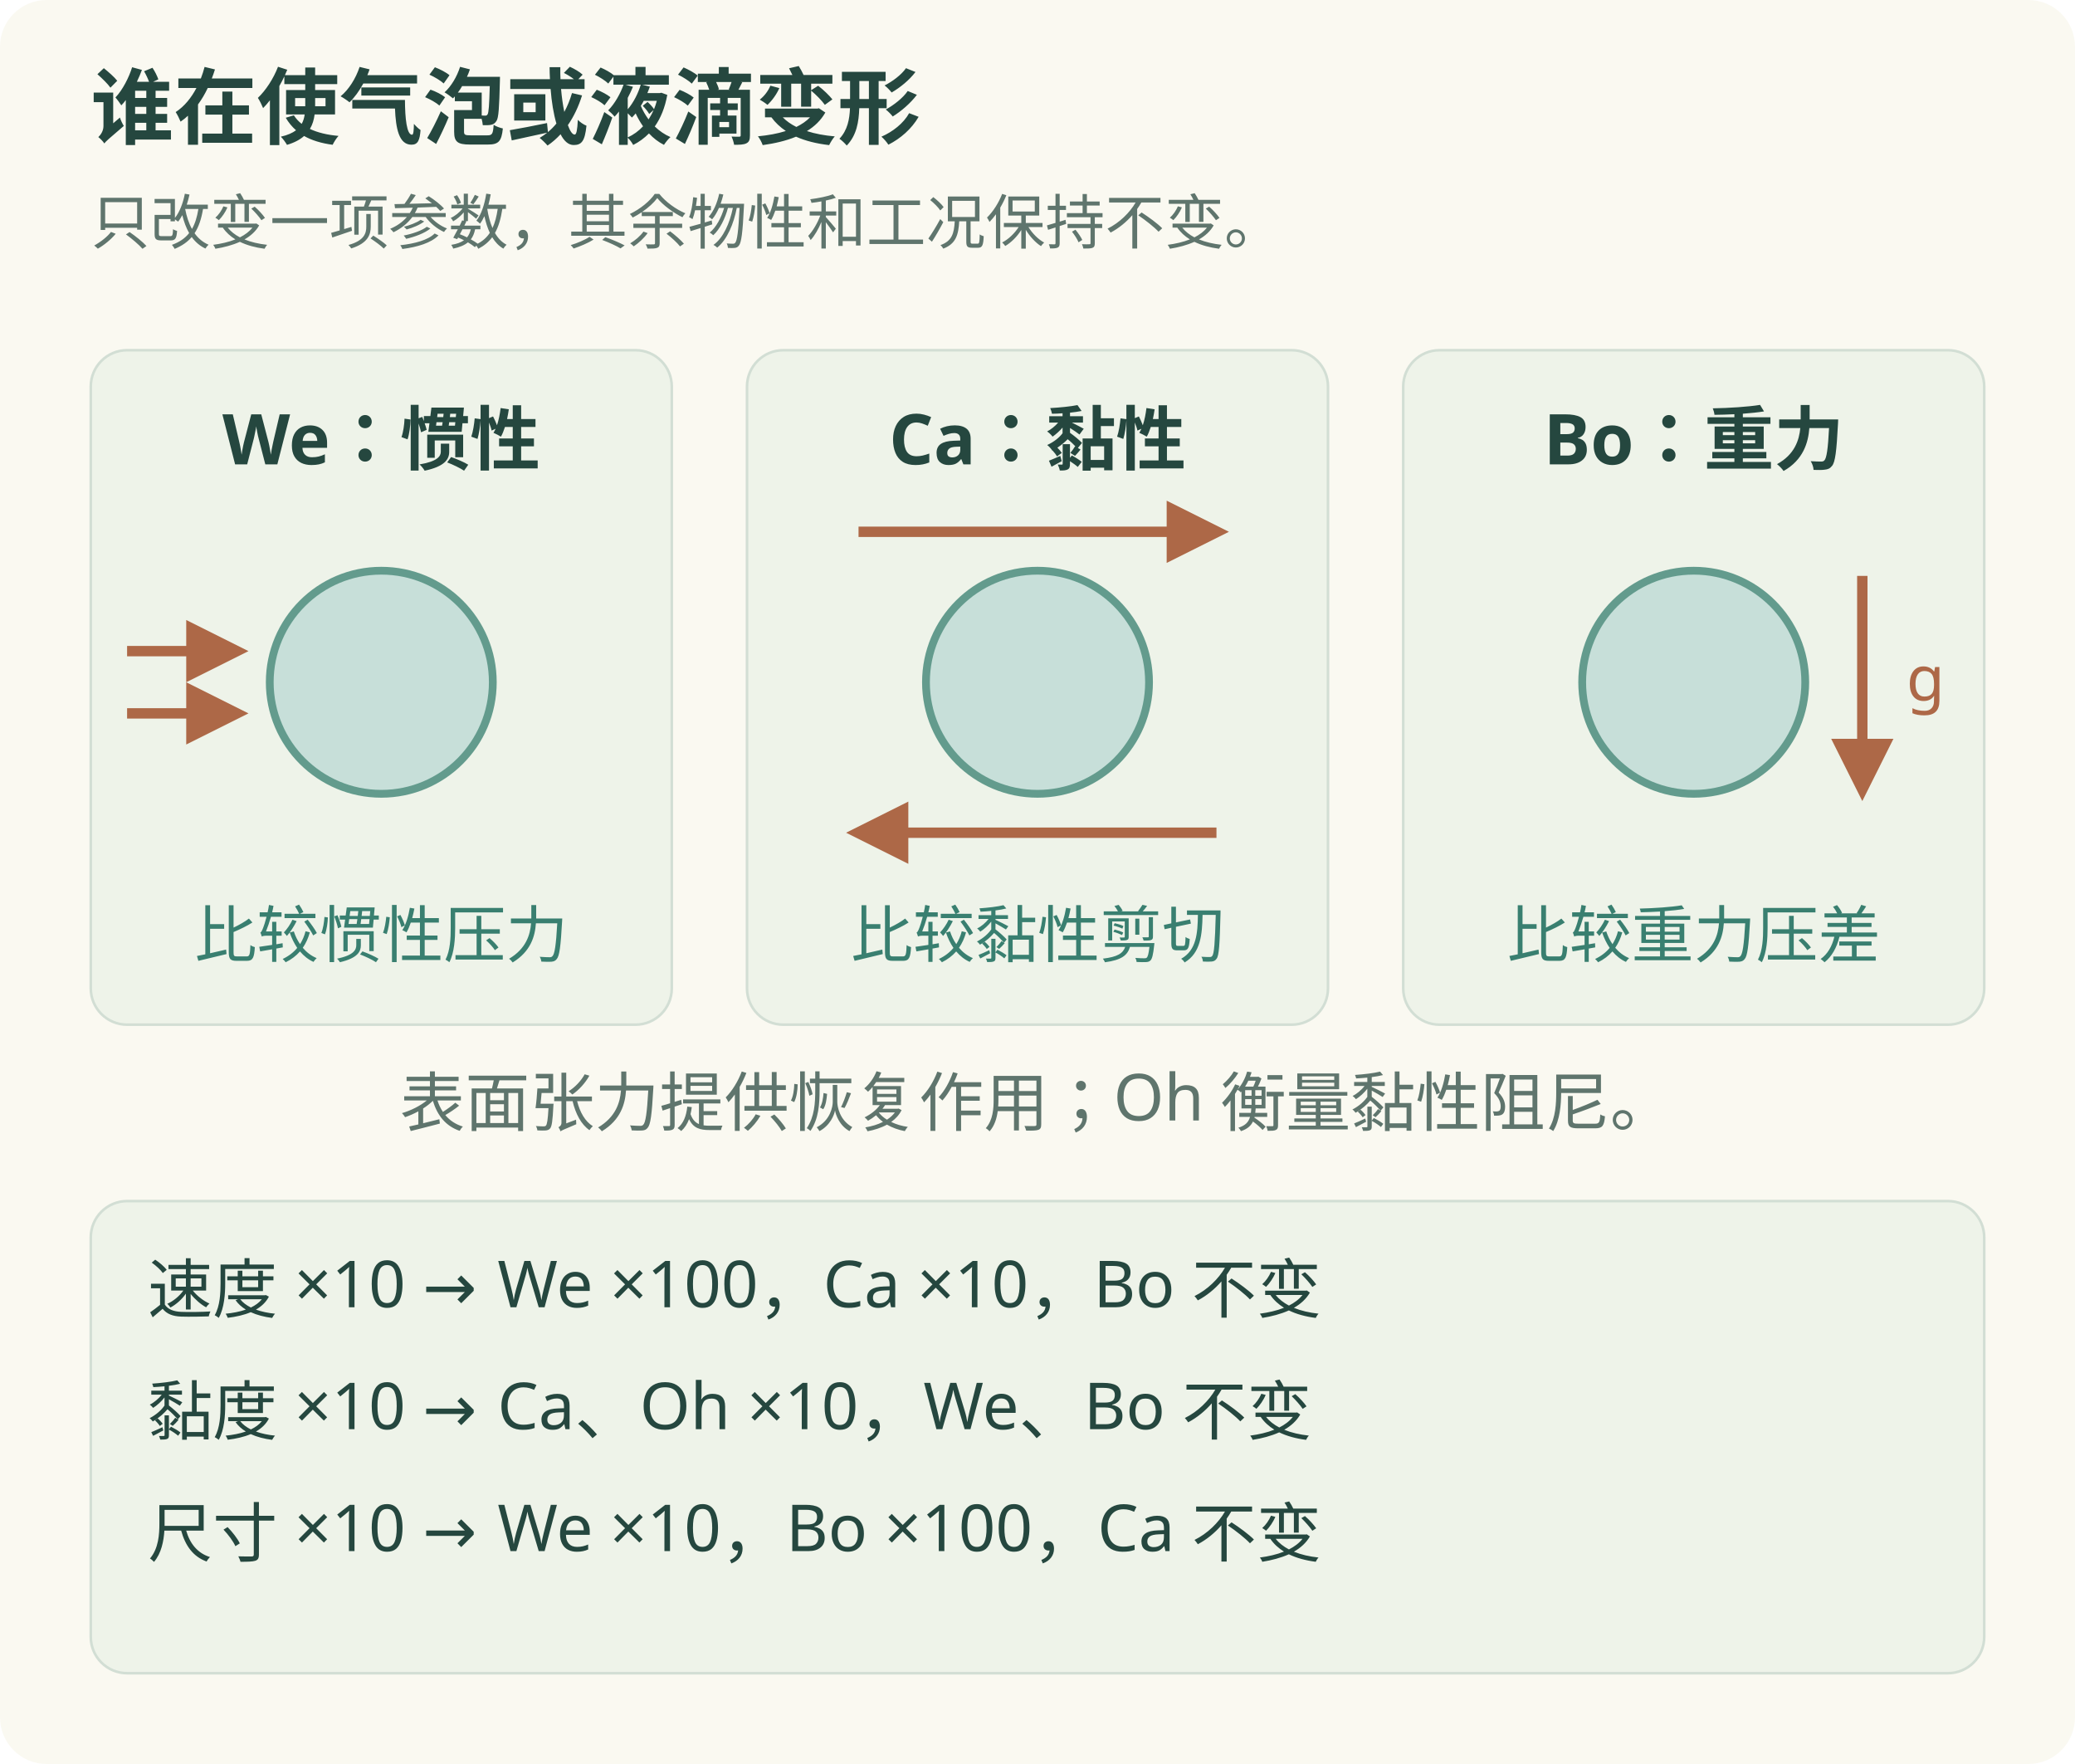
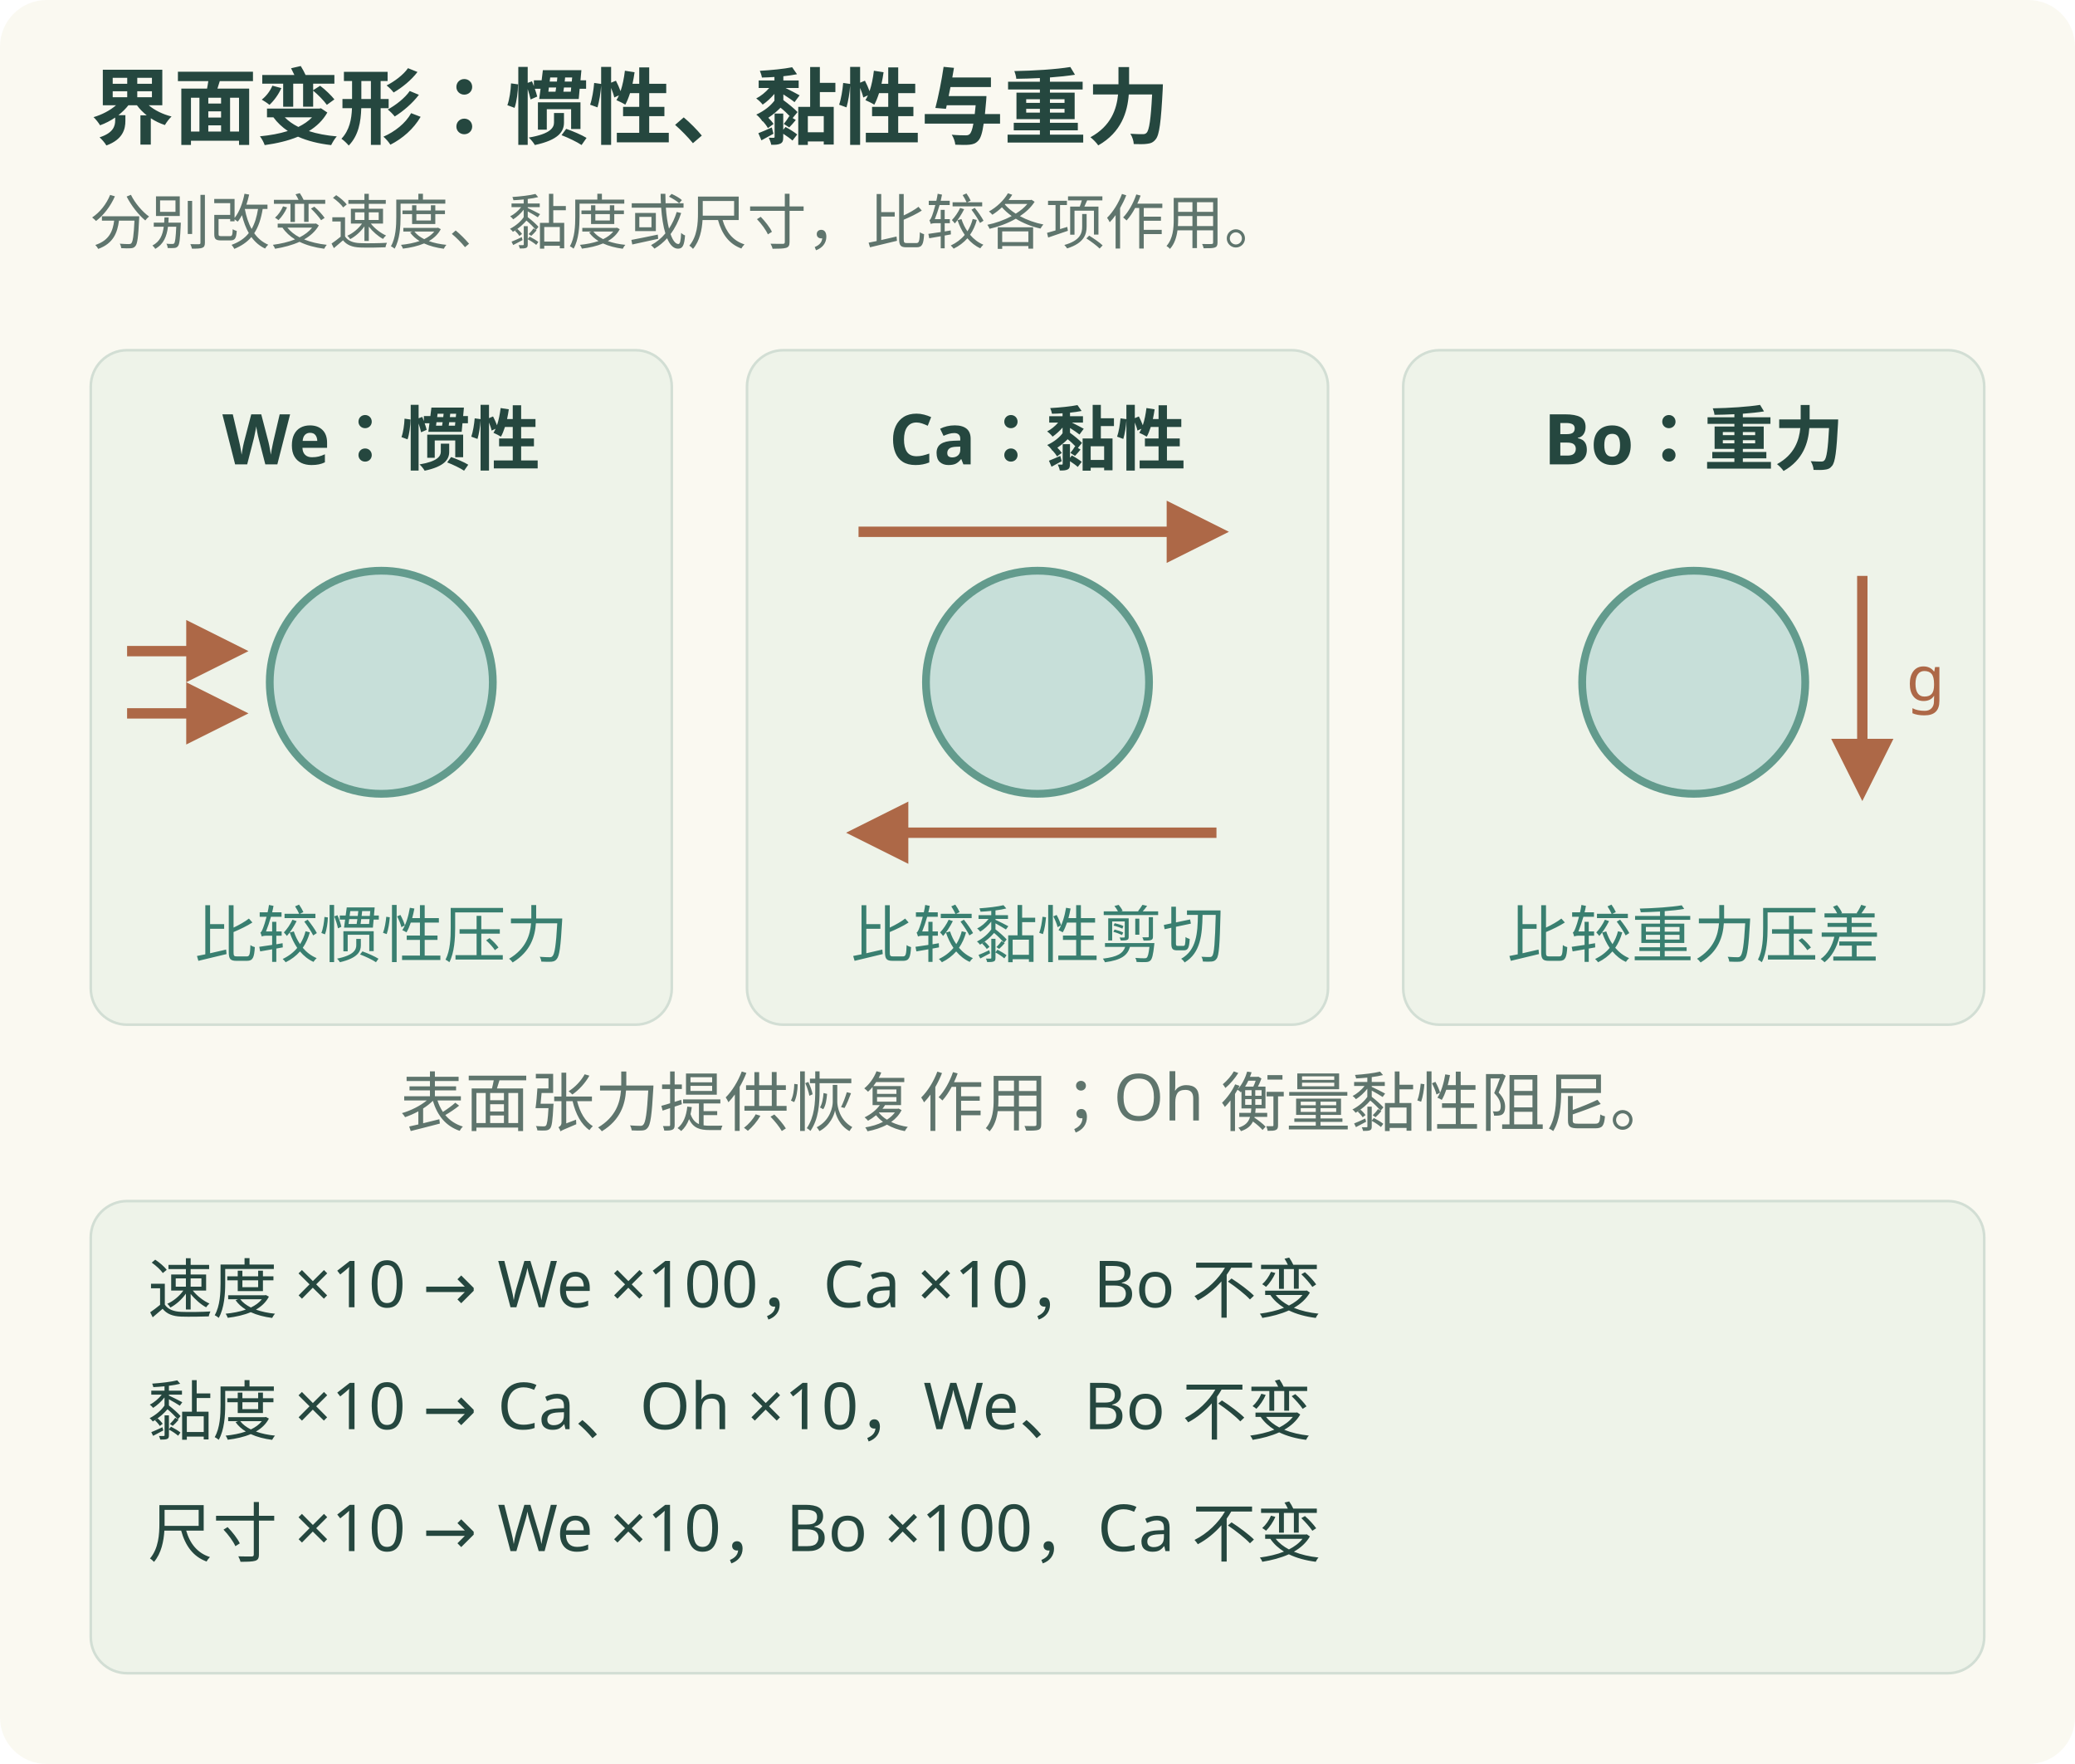
<svg xmlns="http://www.w3.org/2000/svg" viewBox="0 0 800 680" role="img" aria-labelledby="title desc">
  <defs>
    <marker id="arrow" viewBox="0 0 10 10" refX="8" refY="5" markerWidth="6" markerHeight="6" orient="auto-start-reverse">
      <path d="M0 0L10 5L0 10Z" fill="context-stroke" />
    </marker>
    <radialGradient id="heat">
      <stop stop-color="#d58b61" />
      <stop offset="1" stop-color="#a2c8c4" />
    </radialGradient>
  </defs>
  <rect width="800" height="680" rx="18" fill="#faf9f1" />
  <g font-family="Microsoft YaHei, PingFang SC, sans-serif">
-     <text x="35" y="53" font-size="32" fill="#25473f" text-anchor="start" font-weight="bold">谁在使气泡或液滴变形</text>
-     <text x="35" y="94" font-size="23" fill="#5f756d" text-anchor="start" font-weight="normal">只改变一项参数，其余物性和工况保持不变。</text>
+     <text x="35" y="53" font-size="32" fill="#25473f" text-anchor="start" font-weight="bold">界面变形：惯性、黏性与重力</text>
+     <text x="35" y="94" font-size="23" fill="#5f756d" text-anchor="start" font-weight="normal">分别改变速度、黏度或尺寸，比较各项作用。</text>
    <rect x="35" y="135" width="224" height="260" rx="14" fill="#eef3e9" stroke="#d2ded4" />
    <text x="147" y="179" font-size="27" fill="#25473f" text-anchor="middle" font-weight="bold">We：惯性</text>
    <circle cx="147" cy="263" r="43" fill="#c7dfd9" stroke="#639b8d" stroke-width="3" />
    <text x="147" y="369" font-size="24" fill="#397f70" text-anchor="middle" font-weight="normal">比较惯性压力</text>
    <rect x="288" y="135" width="224" height="260" rx="14" fill="#eef3e9" stroke="#d2ded4" />
    <text x="400" y="179" font-size="27" fill="#25473f" text-anchor="middle" font-weight="bold">Ca：黏性</text>
    <circle cx="400" cy="263" r="43" fill="#c7dfd9" stroke="#639b8d" stroke-width="3" />
    <text x="400" y="369" font-size="24" fill="#397f70" text-anchor="middle" font-weight="normal">比较黏性剪切</text>
    <rect x="541" y="135" width="224" height="260" rx="14" fill="#eef3e9" stroke="#d2ded4" />
    <text x="653" y="179" font-size="27" fill="#25473f" text-anchor="middle" font-weight="bold">Bo：重力</text>
    <circle cx="653" cy="263" r="43" fill="#c7dfd9" stroke="#639b8d" stroke-width="3" />
    <text x="653" y="369" font-size="24" fill="#397f70" text-anchor="middle" font-weight="normal">比较重力压差</text>
    <path d="M49 251L91 251" fill="none" stroke="#ad6847" stroke-width="4" marker-end="url(#arrow)" />
    <path d="M49 275L91 275" fill="none" stroke="#ad6847" stroke-width="4" marker-end="url(#arrow)" />
    <path d="M331 205L469 205" fill="none" stroke="#ad6847" stroke-width="4" marker-end="url(#arrow)" />
    <path d="M469 321L331 321" fill="none" stroke="#ad6847" stroke-width="4" marker-end="url(#arrow)" />
    <path d="M718 222L718 304" fill="none" stroke="#ad6847" stroke-width="4" marker-end="url(#arrow)" />
    <text x="735" y="270" font-size="24" fill="#ad6847" text-anchor="start" font-weight="normal">g</text>
    <text x="400" y="434" font-size="25" fill="#5f756d" text-anchor="middle" font-weight="normal">表面张力提供恢复作用；Oh 衡量黏性阻尼。</text>
    <rect x="35" y="463" width="730" height="182" rx="14" fill="#eef3e9" stroke="#d2ded4" />
    <text x="57" y="506" font-size="25" fill="#25473f" text-anchor="start" font-weight="normal">速度 ×10 → We ×100，Ca ×10，Bo 不变</text>
    <text x="57" y="553" font-size="25" fill="#25473f" text-anchor="start" font-weight="normal">黏度 ×10 → Ca、Oh ×10，We、Bo 不变</text>
    <text x="57" y="600" font-size="25" fill="#25473f" text-anchor="start" font-weight="normal">尺寸 ×10 → We ×10，Bo ×100，Ca 不变</text>
  </g>
</svg>
